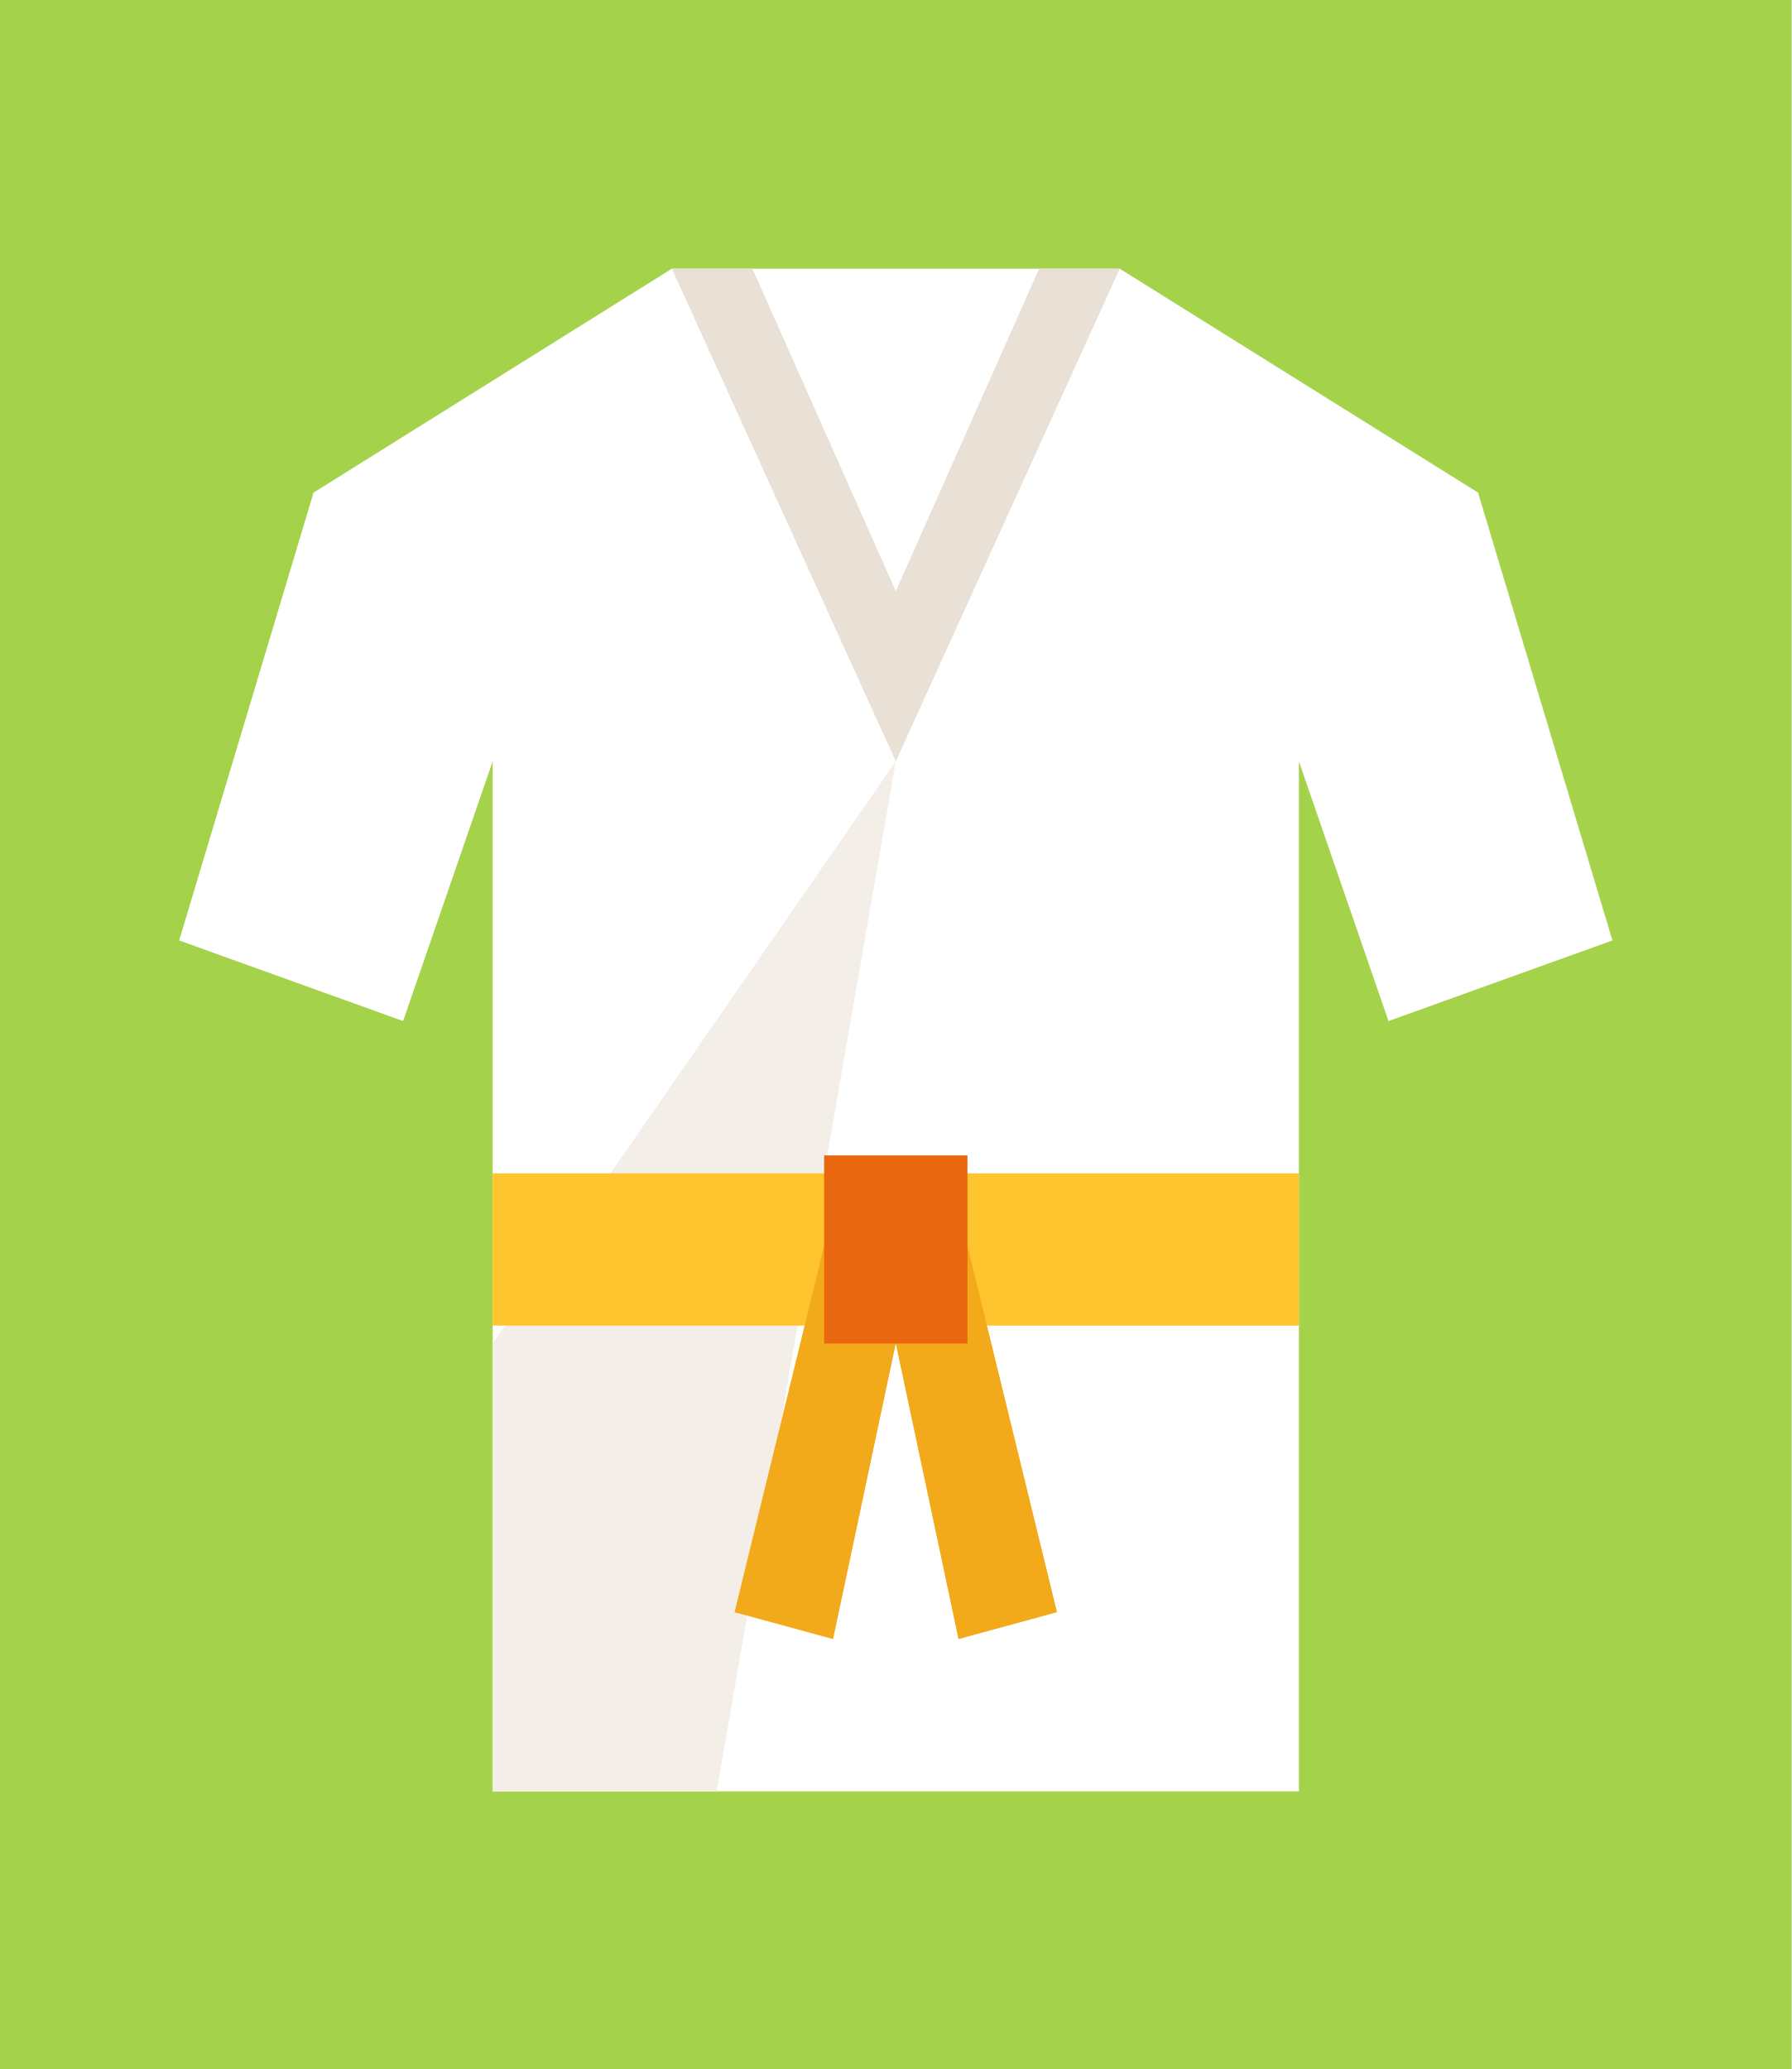
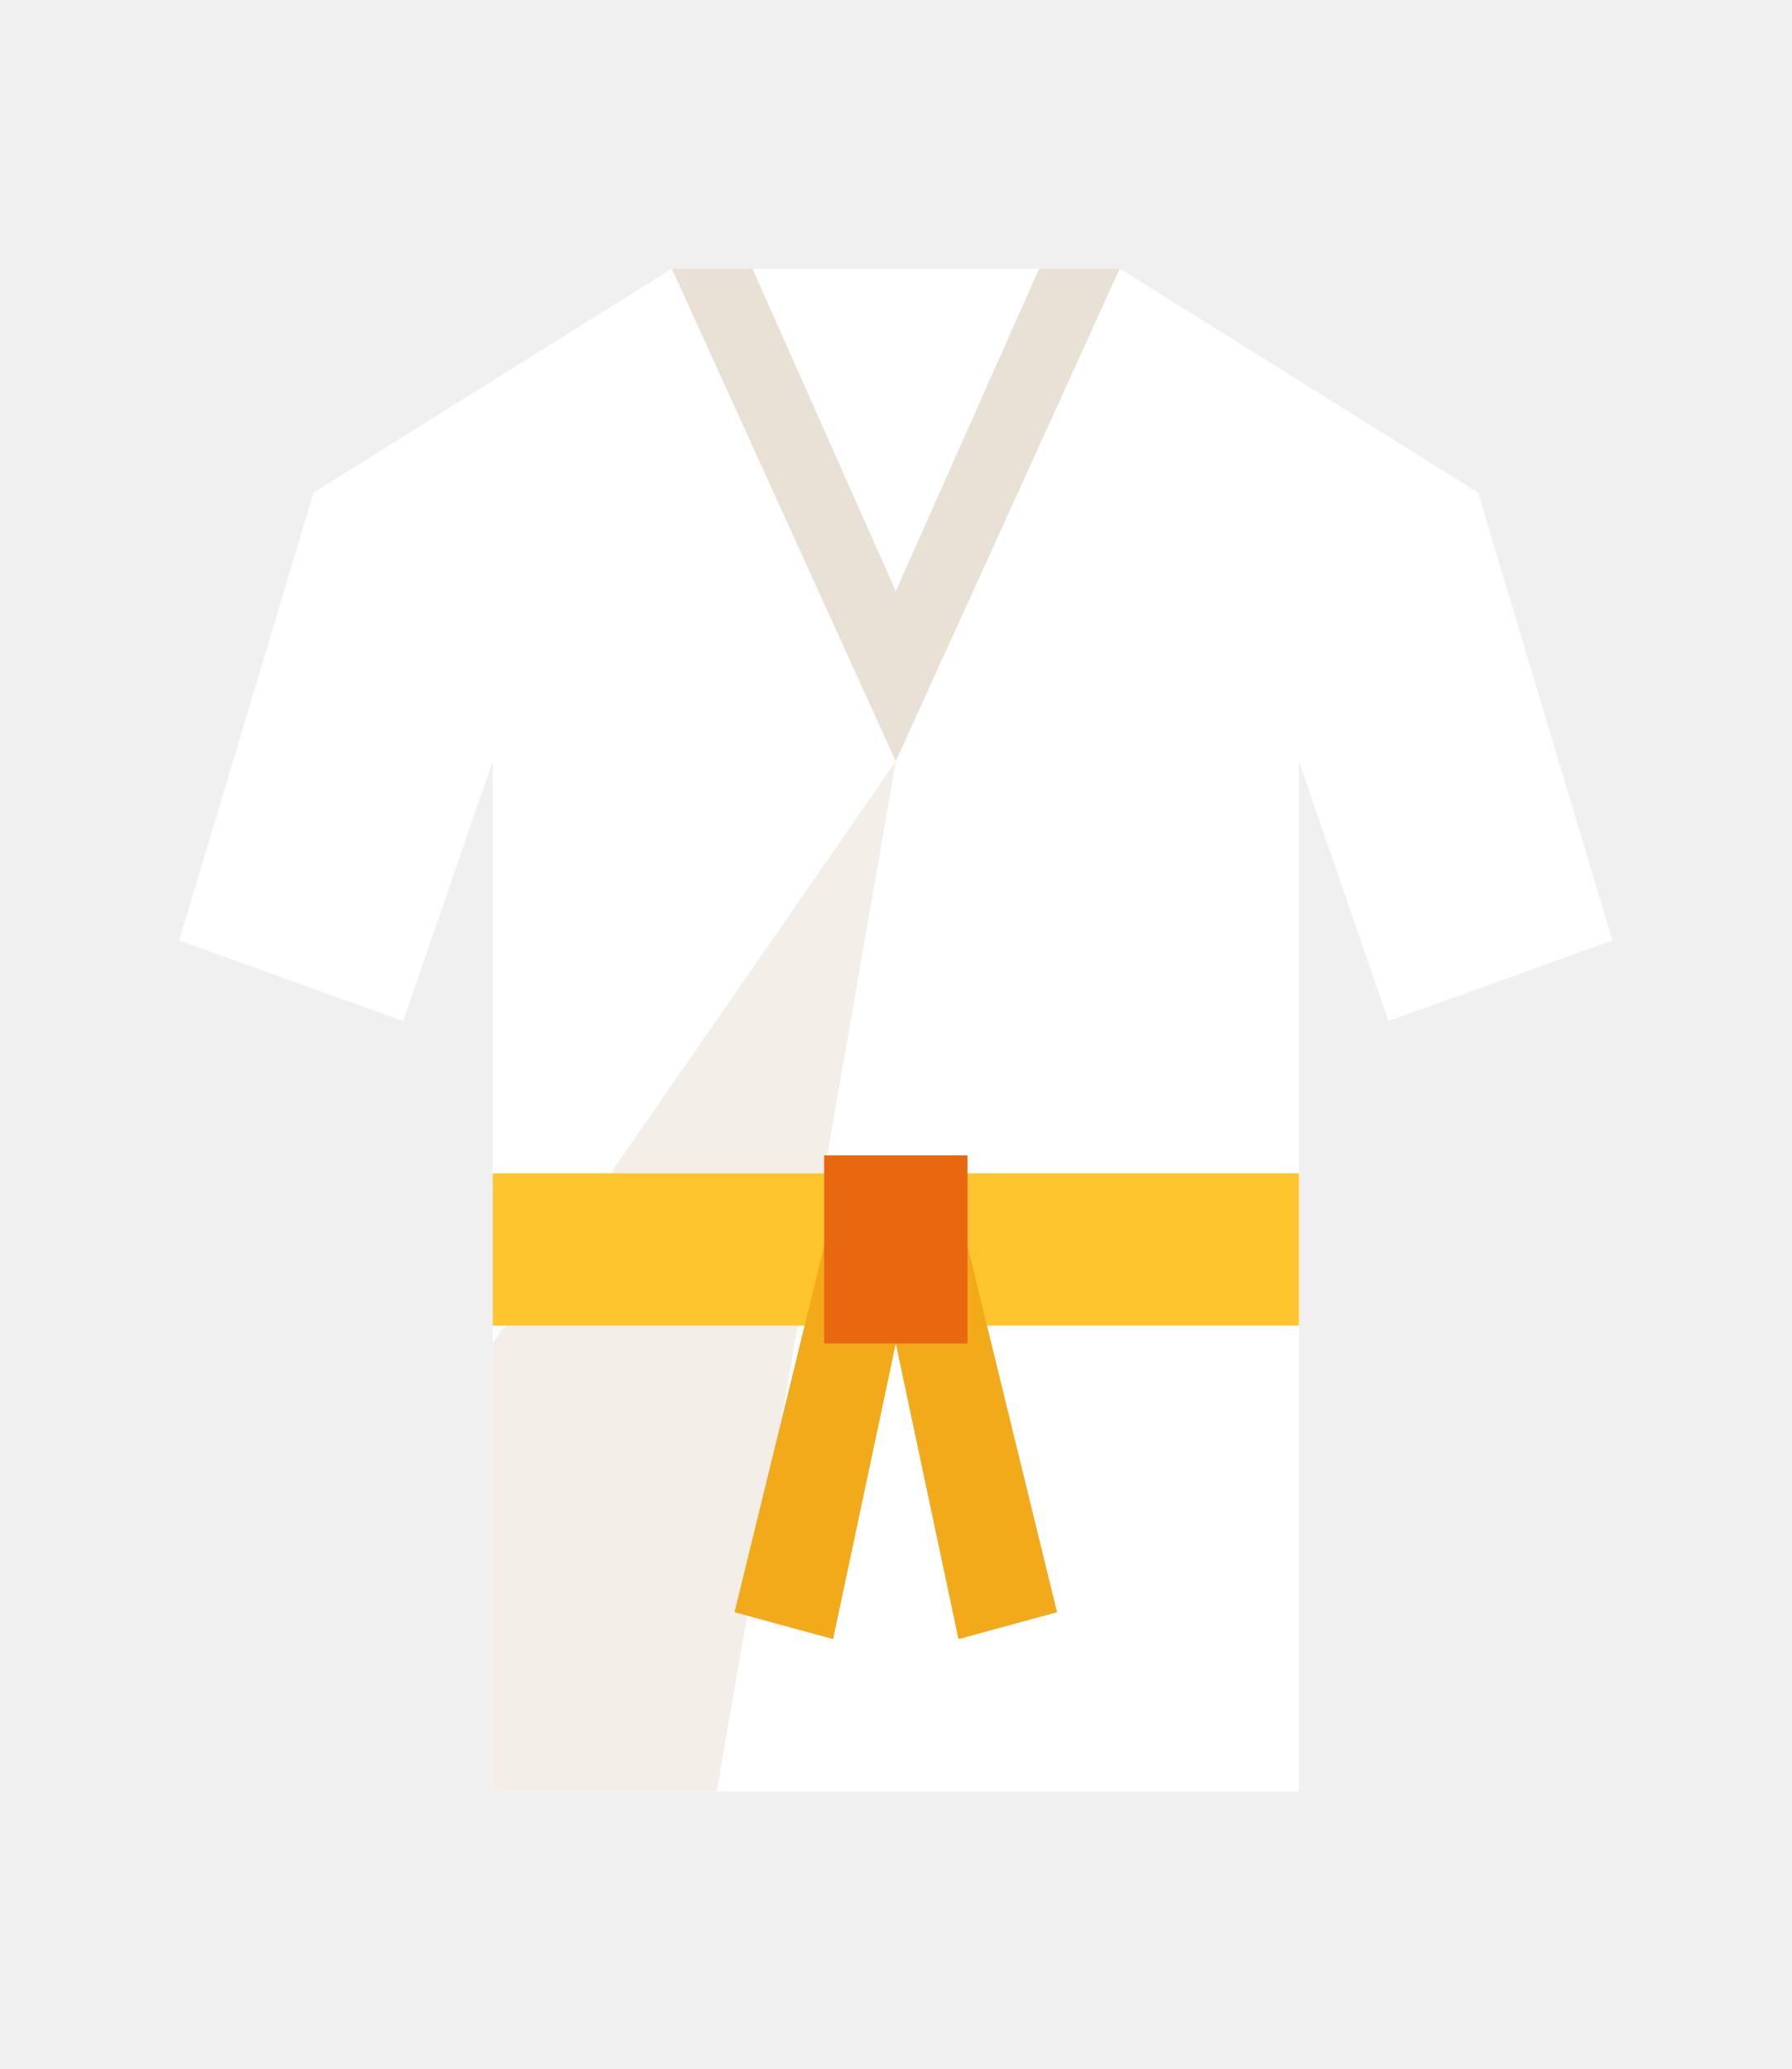
<svg xmlns="http://www.w3.org/2000/svg" viewBox="0 0 400 462" role="img" aria-label="Quimono de judô com faixa amarrada">
-   <rect width="400" height="462" fill="#a4d24a" />
  <polygon points="200,60 250,60 330,110 360,210 310,228 290,170 290,400 110,400 110,170 90,228 40,210 70,110 150,60" fill="#ffffff" />
  <polygon points="150,60 200,170 250,60 232,60 200,132 168,60" fill="#e9e1d6" />
  <polygon points="200,170 160,400 110,400 110,300" fill="#f3eee7" />
  <rect x="110" y="262" width="180" height="34" fill="#ffc52e" />
  <polygon points="186,270 214,270 236,360 214,366 200,300 186,366 164,360" fill="#f2a91a" />
  <rect x="184" y="258" width="32" height="42" fill="#e8670f" />
</svg>
